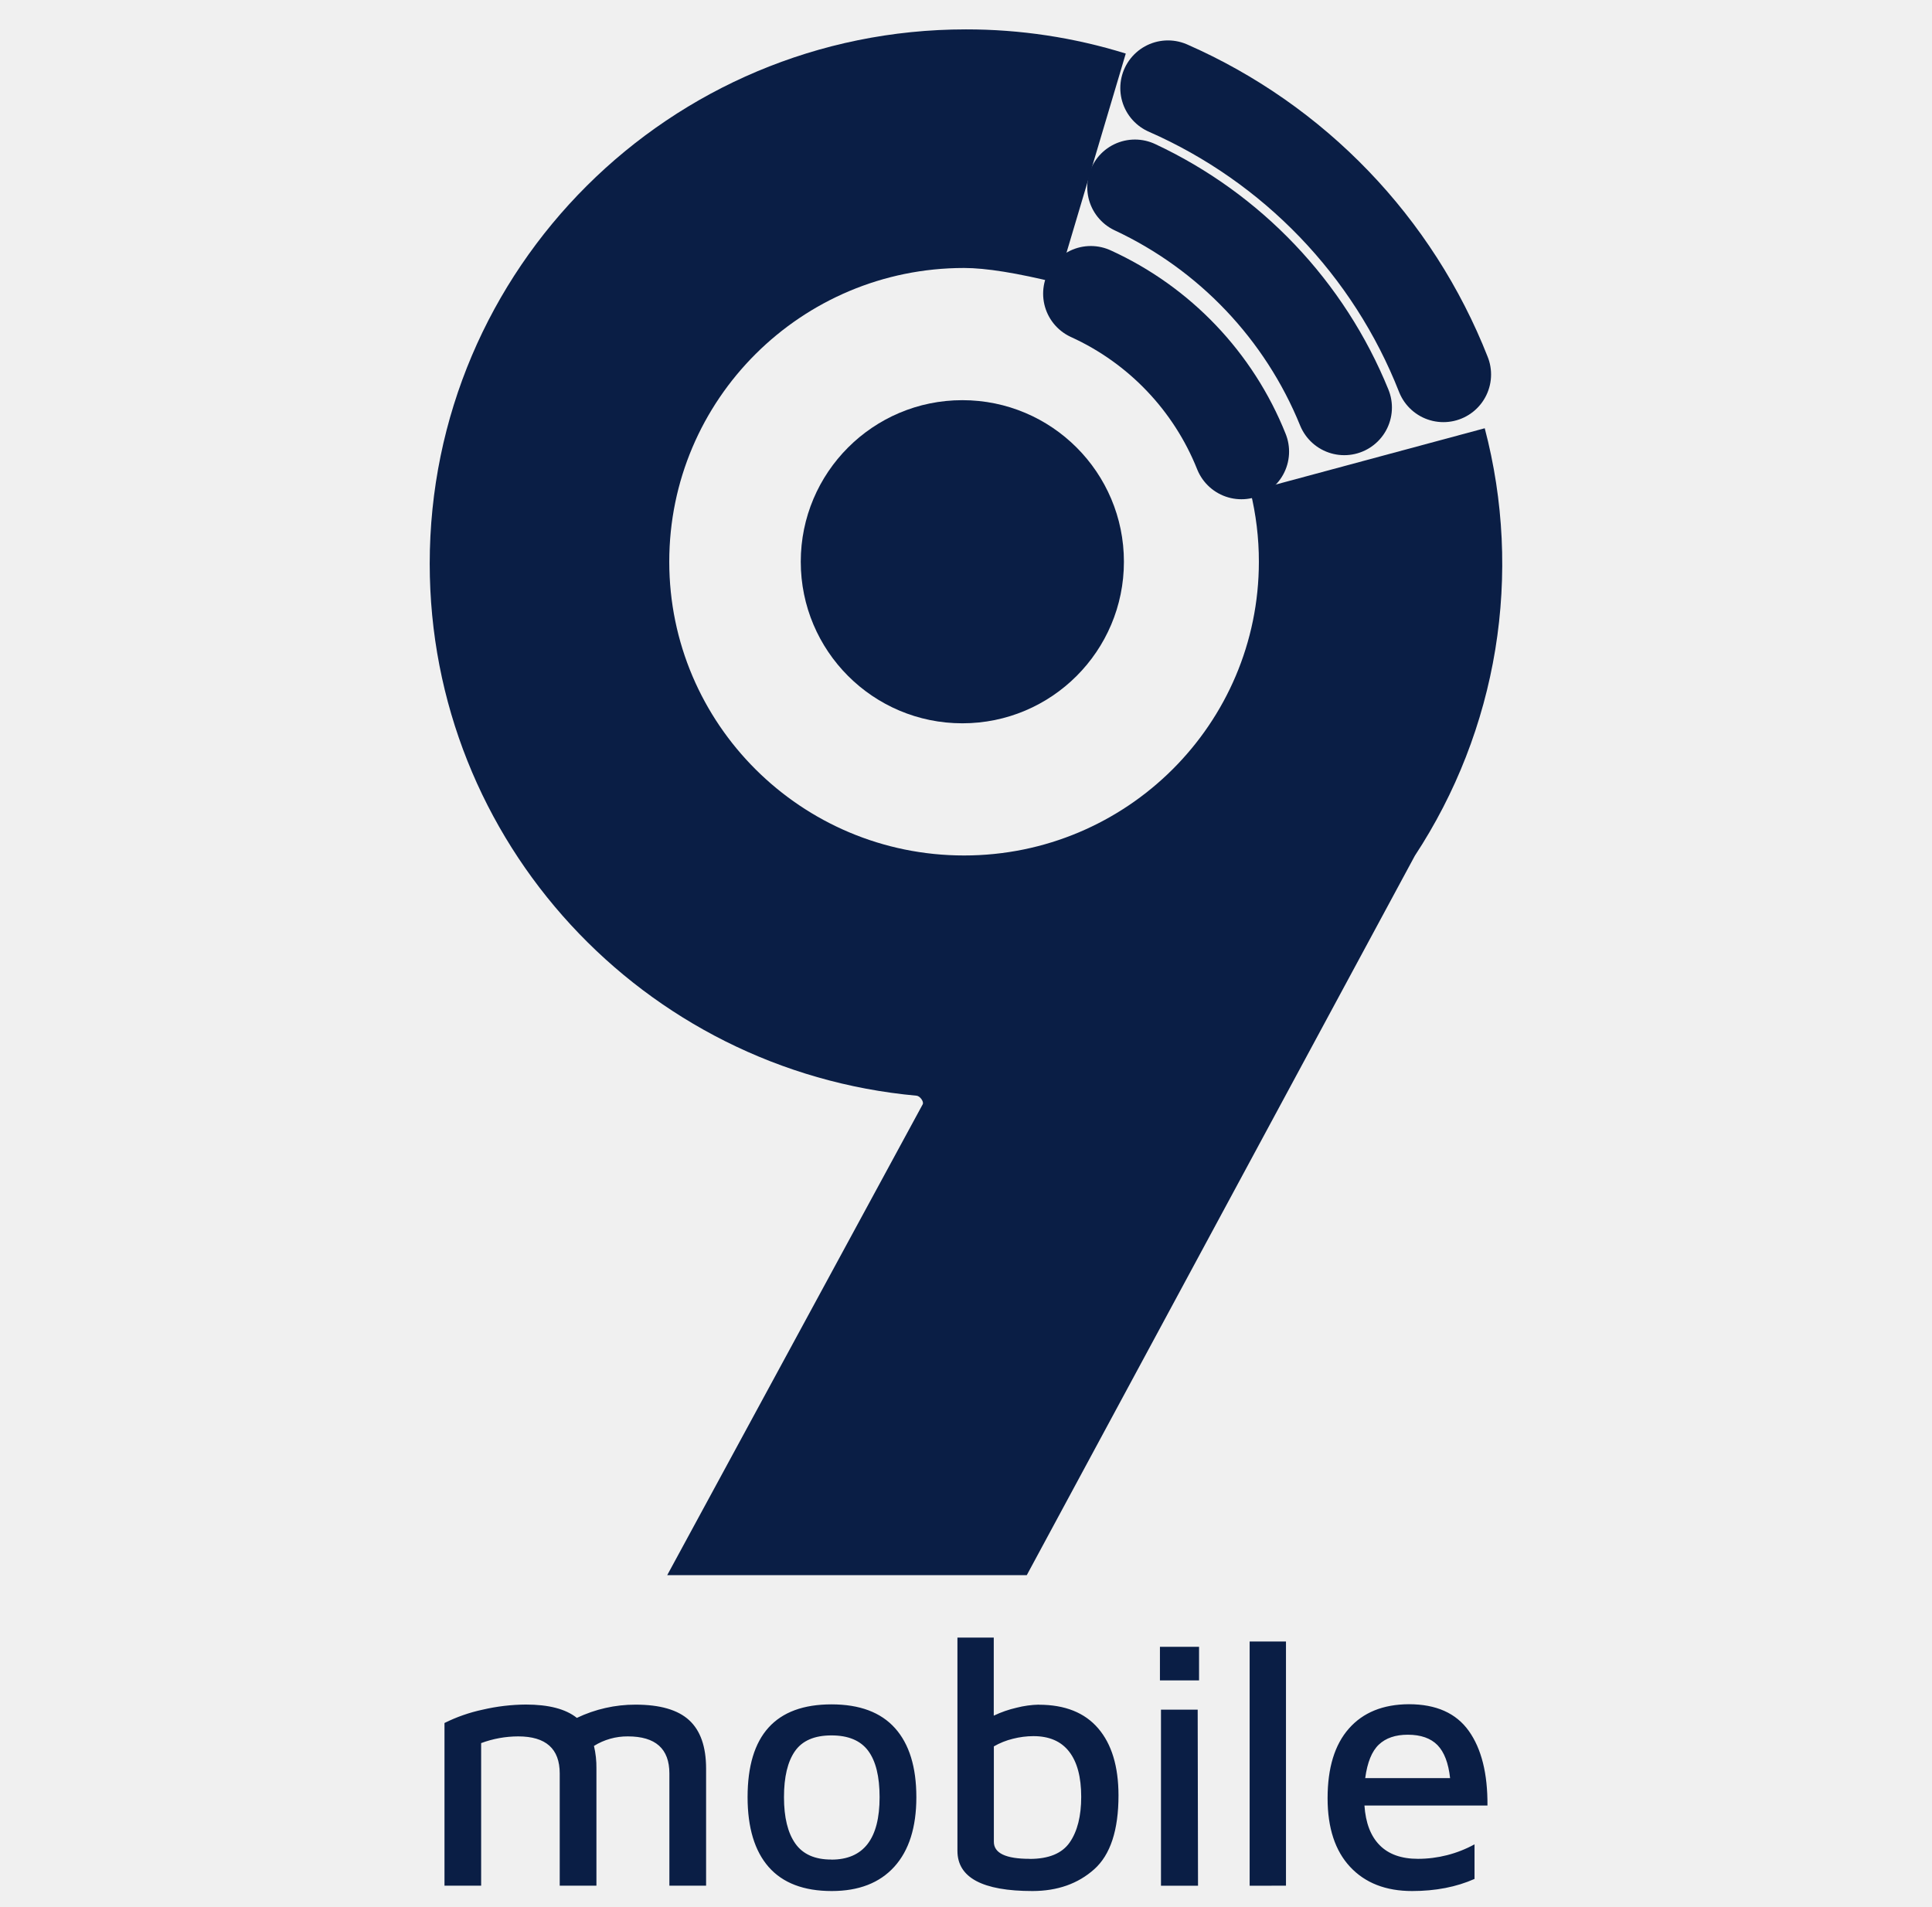
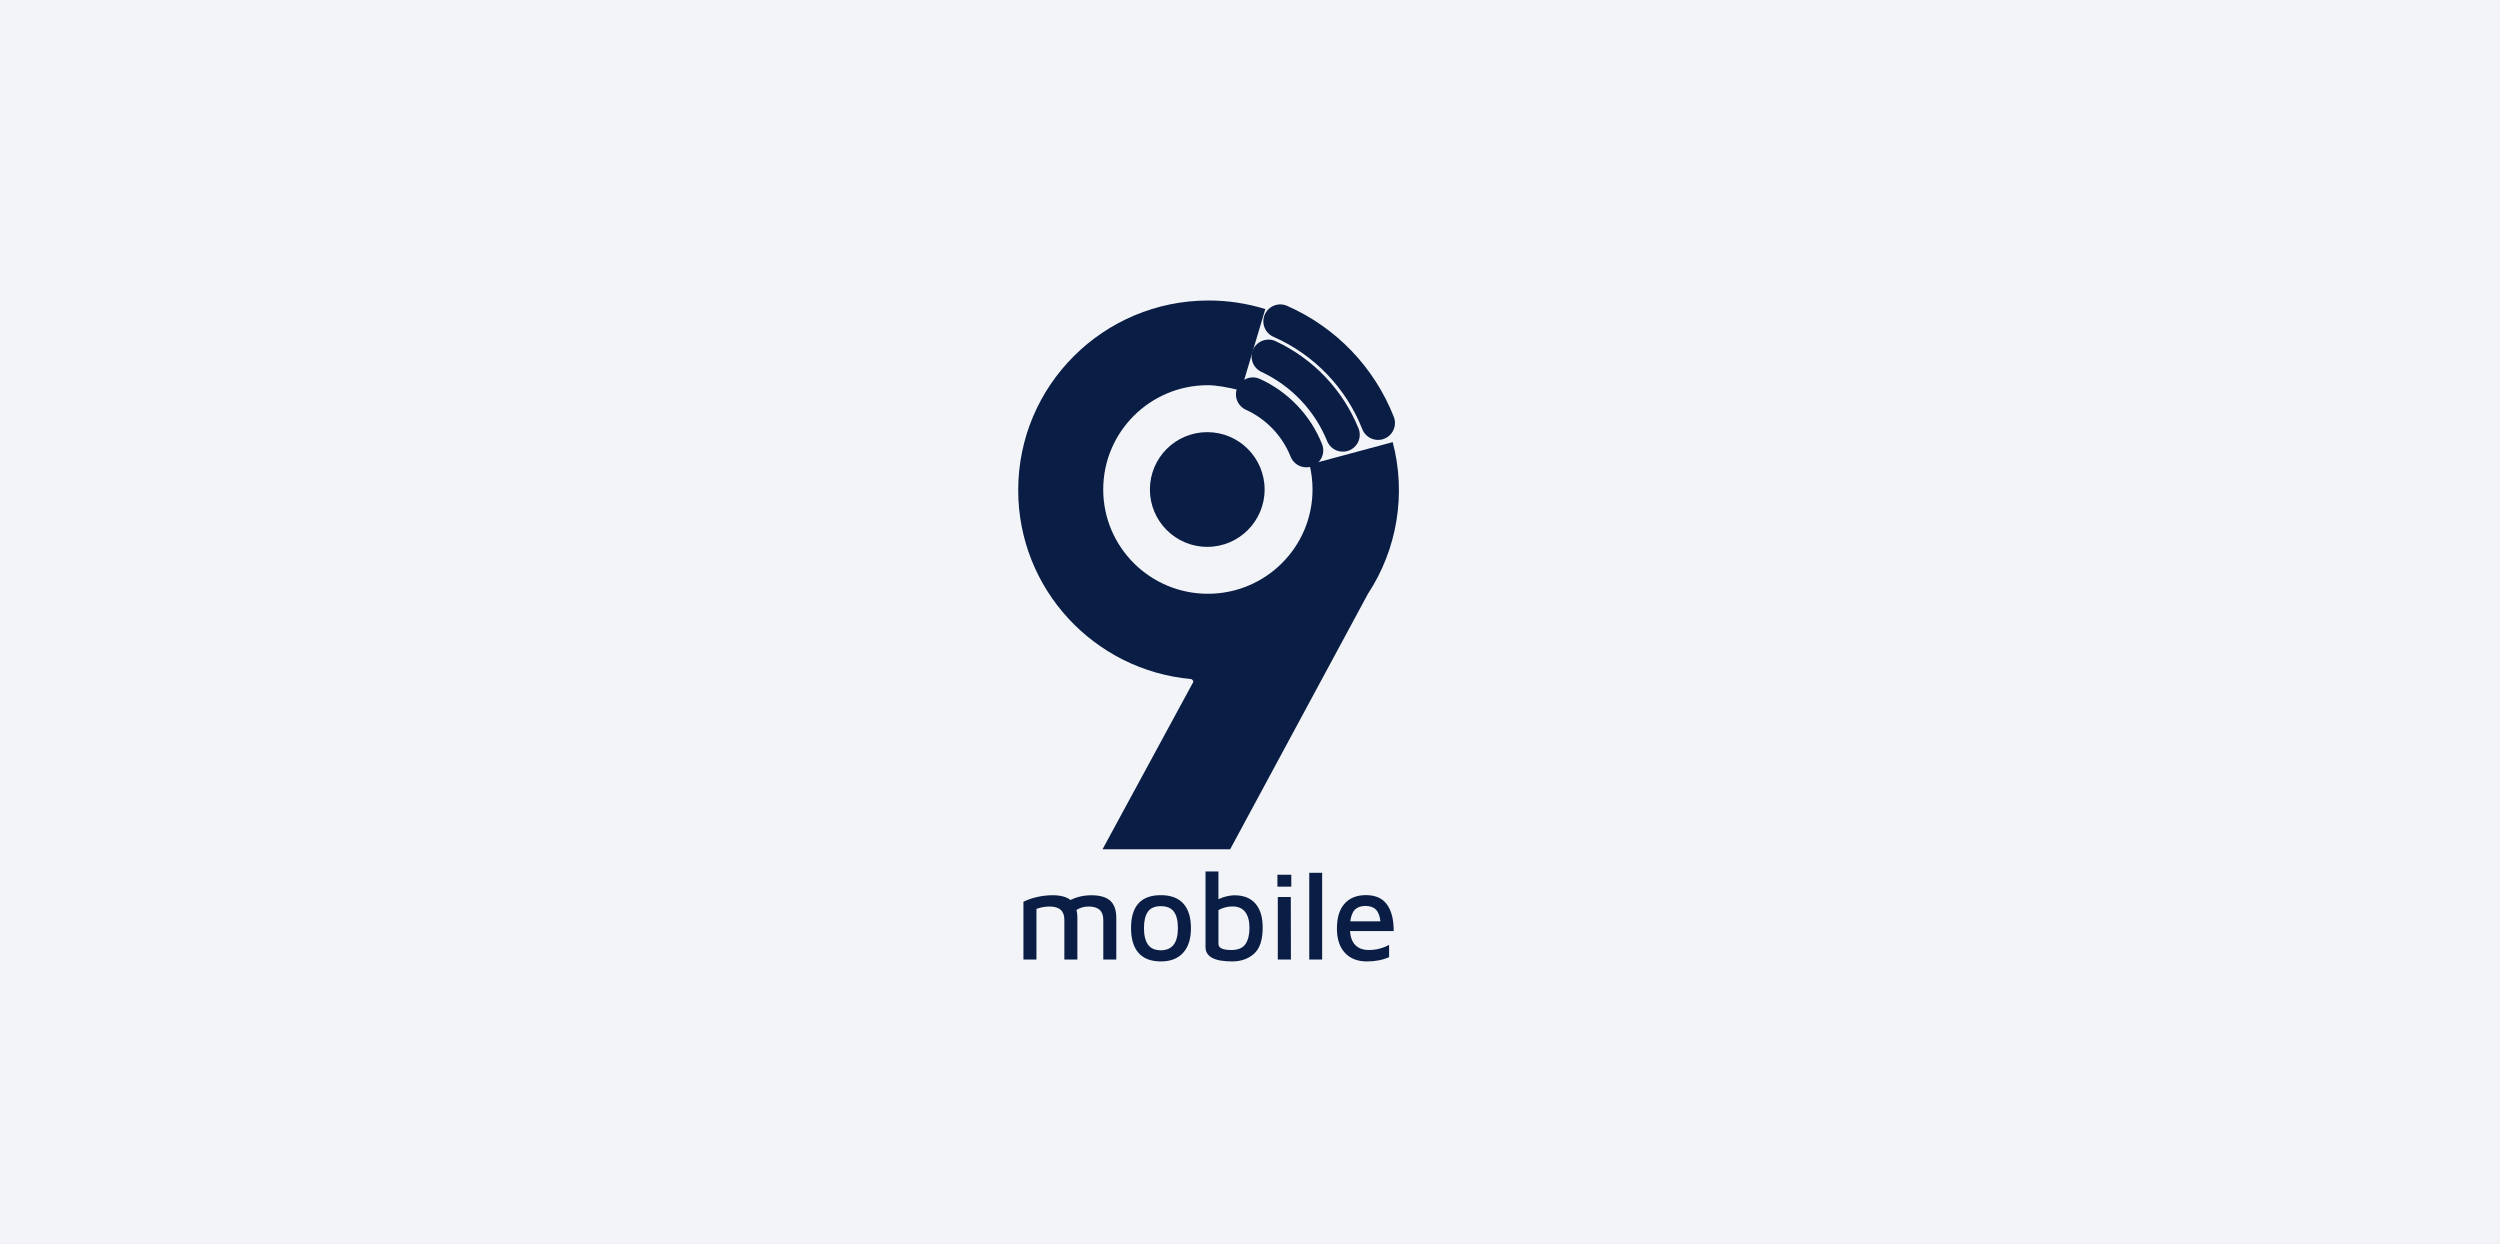
- <svg xmlns="http://www.w3.org/2000/svg" width="76" height="75" viewBox="0 0 76 75" fill="none">
-   <path fill-rule="evenodd" clip-rule="evenodd" d="M25 67.066C25.962 67.066 26.665 67.269 27.109 67.677C27.553 68.084 27.775 68.718 27.776 69.578V74.188H26.332V69.773C26.332 68.801 25.788 68.315 24.698 68.315C24.227 68.311 23.765 68.441 23.365 68.69C23.434 68.981 23.466 69.279 23.462 69.578V74.188H22.018V69.773C22.018 68.801 21.474 68.315 20.384 68.315C19.886 68.316 19.393 68.405 18.927 68.579V74.188H17.485V67.788C17.962 67.55 18.468 67.374 18.989 67.263C19.546 67.133 20.115 67.066 20.686 67.062C21.586 67.062 22.255 67.237 22.692 67.587C23.413 67.243 24.201 67.064 25 67.066ZM32.719 74.399C31.619 74.399 30.793 74.084 30.239 73.455C29.686 72.825 29.409 71.909 29.408 70.706C29.408 68.272 30.508 67.055 32.708 67.055C33.817 67.055 34.65 67.367 35.209 67.992C35.767 68.616 36.047 69.521 36.047 70.706C36.047 71.89 35.759 72.802 35.182 73.441C34.605 74.079 33.784 74.399 32.719 74.399ZM32.705 73.163C33.97 73.163 34.602 72.344 34.601 70.706C34.601 69.891 34.451 69.283 34.151 68.88C33.851 68.478 33.37 68.276 32.708 68.276C32.04 68.276 31.561 68.482 31.273 68.894C30.984 69.306 30.84 69.91 30.84 70.706C30.84 71.501 30.989 72.11 31.286 72.531C31.584 72.953 32.057 73.162 32.705 73.16V73.163ZM40.864 67.069C41.891 67.069 42.669 67.379 43.2 67.999C43.731 68.618 43.997 69.497 43.999 70.633C43.999 72.003 43.681 72.973 43.044 73.542C42.407 74.111 41.599 74.397 40.617 74.399C38.648 74.399 37.663 73.871 37.663 72.817V64.428H39.092V67.499C39.38 67.362 39.682 67.257 39.992 67.186C40.278 67.113 40.57 67.073 40.864 67.066V67.069ZM40.507 73.135C41.257 73.135 41.782 72.918 42.082 72.483C42.382 72.048 42.532 71.451 42.532 70.692C42.532 69.915 42.374 69.323 42.058 68.915C41.742 68.507 41.273 68.304 40.65 68.305C40.379 68.306 40.109 68.341 39.846 68.408C39.583 68.472 39.33 68.573 39.096 68.708V72.458C39.093 72.908 39.564 73.133 40.507 73.132V73.135ZM45.629 64.791H47.168V66.111H45.629V64.791ZM45.67 67.263H47.114L47.127 74.191H45.67V67.263ZM49.158 74.191V64.581H50.587V74.188L49.158 74.191ZM55.421 67.049C56.493 67.049 57.279 67.399 57.778 68.099C58.277 68.799 58.522 69.778 58.513 71.035H53.674C53.72 71.72 53.92 72.241 54.274 72.597C54.627 72.954 55.129 73.132 55.778 73.132C56.556 73.132 57.322 72.936 58.004 72.562V73.923C57.29 74.24 56.471 74.399 55.549 74.399C54.514 74.399 53.701 74.082 53.11 73.448C52.519 72.814 52.224 71.914 52.224 70.748C52.224 69.554 52.503 68.64 53.062 68.007C53.62 67.373 54.407 67.054 55.421 67.049ZM55.38 68.249C54.895 68.249 54.514 68.379 54.24 68.638C53.965 68.898 53.787 69.337 53.704 69.957H57.043C56.978 69.364 56.813 68.932 56.548 68.659C56.282 68.387 55.893 68.25 55.38 68.249ZM41.599 11.133C40.007 10.74 38.782 10.543 37.924 10.543C31.52 10.543 26.327 15.717 26.327 22.099C26.327 28.481 31.522 33.657 37.924 33.657C44.326 33.657 49.521 28.482 49.521 22.099C49.522 21.167 49.409 20.238 49.187 19.332L58.406 16.849C59.153 19.689 59.294 22.653 58.821 25.551C58.347 28.448 57.27 31.213 55.657 33.667L40.391 61.971H26.247L36.297 43.447C36.352 43.344 36.191 43.12 36.056 43.108C25.316 42.133 16.904 33.133 16.904 22.176C16.904 10.566 26.347 1.156 37.996 1.156C40.128 1.154 42.249 1.474 44.285 2.107L41.599 11.133Z" fill="#0A1E45" />
-   <path d="M37.856 28.457C41.367 28.457 44.212 25.611 44.212 22.1C44.212 18.59 41.367 15.744 37.856 15.744C34.346 15.744 31.5 18.59 31.5 22.1C31.5 25.611 34.346 28.457 37.856 28.457Z" fill="#0A1E45" />
-   <path d="M48.834 17.767C47.733 15.01 45.611 12.785 42.909 11.554M52.88 16.033C51.325 12.21 48.384 9.114 44.645 7.365M56.78 14.733C54.8 9.693 50.904 5.642 45.945 3.465" stroke="#0A1E45" stroke-width="3.75" stroke-linecap="round" />
+ <svg xmlns="http://www.w3.org/2000/svg" width="181" height="90" viewBox="0 0 181 90" fill="none">
+   <rect width="181" height="90" fill="#F2F4F8" />
+   <g clip-path="url(#clip0_8973_58486)">
+     <path fill-rule="evenodd" clip-rule="evenodd" d="M79.007 64.817C79.635 64.817 80.095 64.95 80.385 65.216C80.675 65.482 80.82 65.896 80.82 66.458V69.47H79.878V66.585C79.878 65.95 79.522 65.633 78.809 65.633C78.502 65.63 78.2 65.715 77.939 65.878C77.984 66.068 78.005 66.263 78.002 66.458V69.47H77.059V66.585C77.059 65.95 76.703 65.633 75.991 65.633C75.666 65.633 75.344 65.692 75.039 65.805V69.47H74.097V65.288C74.409 65.133 74.739 65.018 75.08 64.945C75.443 64.861 75.815 64.817 76.188 64.814C76.776 64.814 77.213 64.928 77.499 65.157C77.97 64.932 78.485 64.816 79.007 64.817ZM84.05 69.608C83.332 69.608 82.792 69.402 82.43 68.991C82.068 68.58 81.887 67.981 81.887 67.195C81.887 65.605 82.606 64.809 84.043 64.81C84.767 64.81 85.312 65.014 85.677 65.422C86.042 65.83 86.224 66.421 86.225 67.195C86.225 67.969 86.036 68.564 85.659 68.982C85.282 69.399 84.746 69.608 84.05 69.608ZM84.041 68.8C84.867 68.8 85.28 68.265 85.28 67.195C85.28 66.663 85.182 66.265 84.986 66.002C84.79 65.739 84.476 65.608 84.043 65.607C83.606 65.607 83.294 65.742 83.105 66.011C82.917 66.28 82.823 66.675 82.823 67.195C82.823 67.715 82.92 68.112 83.114 68.388C83.308 68.663 83.617 68.8 84.041 68.798V68.8ZM89.372 64.819C90.042 64.819 90.551 65.021 90.898 65.426C91.245 65.831 91.418 66.405 91.419 67.147C91.419 68.043 91.212 68.676 90.796 69.048C90.38 69.419 89.851 69.606 89.21 69.608C87.923 69.608 87.28 69.263 87.28 68.574V63.093H88.214V65.1C88.402 65.01 88.599 64.942 88.802 64.895C88.988 64.848 89.18 64.821 89.372 64.817V64.819ZM89.138 68.782C89.628 68.782 89.971 68.64 90.167 68.356C90.363 68.072 90.461 67.682 90.461 67.186C90.461 66.678 90.358 66.291 90.151 66.025C89.945 65.759 89.638 65.626 89.232 65.626C89.055 65.627 88.878 65.65 88.706 65.694C88.534 65.735 88.37 65.801 88.216 65.89V68.34C88.215 68.634 88.522 68.781 89.138 68.78V68.782ZM92.485 63.331H93.49V64.193H92.485V63.331ZM92.512 64.945H93.454L93.463 69.472H92.512V64.945ZM94.79 69.472V63.193H95.724V69.47L94.79 69.472ZM98.882 64.806C99.583 64.806 100.096 65.034 100.422 65.492C100.748 65.949 100.908 66.589 100.902 67.41H97.74C97.771 67.858 97.902 68.198 98.132 68.431C98.364 68.664 98.691 68.78 99.115 68.78C99.624 68.78 100.124 68.652 100.57 68.408V69.297C100.103 69.504 99.568 69.608 98.966 69.608C98.289 69.608 97.758 69.401 97.372 68.987C96.986 68.572 96.793 67.984 96.793 67.222C96.793 66.442 96.976 65.845 97.341 65.431C97.706 65.018 98.219 64.809 98.882 64.806ZM98.855 65.59C98.538 65.59 98.29 65.675 98.111 65.844C97.931 66.014 97.814 66.301 97.76 66.706H99.942C99.9 66.318 99.792 66.036 99.618 65.858C99.445 65.68 99.19 65.591 98.855 65.59ZM89.852 28.274C88.812 28.017 88.011 27.889 87.451 27.888C83.266 27.888 79.874 31.269 79.874 35.439C79.874 39.608 83.268 42.989 87.451 42.989C91.633 42.989 95.027 39.608 95.027 35.439C95.028 34.83 94.954 34.222 94.809 33.631L100.832 32.009C101.32 33.864 101.413 35.8 101.103 37.694C100.794 39.587 100.09 41.393 99.037 42.996L89.062 61.489H79.822L86.388 49.386C86.424 49.319 86.318 49.172 86.23 49.164C79.214 48.527 73.718 42.647 73.718 35.489C73.718 27.904 79.887 21.756 87.498 21.756C88.891 21.754 90.276 21.964 91.607 22.377L89.852 28.274Z" fill="#0A1E45" />
+     <path d="M87.406 39.593C89.699 39.593 91.558 37.733 91.558 35.44C91.558 33.146 89.699 31.287 87.406 31.287C85.112 31.287 83.253 33.146 83.253 35.44C83.253 37.733 85.112 39.593 87.406 39.593Z" fill="#0A1E45" />
+     <path d="M94.578 32.608C93.859 30.806 92.472 29.353 90.707 28.549M97.221 31.475C96.205 28.977 94.284 26.954 91.841 25.812M99.77 30.625C98.475 27.332 95.93 24.686 92.691 23.264" stroke="#0A1E45" stroke-width="2.45" stroke-linecap="round" />
+   </g>
+   <defs>
+     <clipPath id="clip0_8973_58486">
+       <rect width="49" height="49" fill="white" transform="translate(63 21)" />
+     </clipPath>
+   </defs>
</svg>
